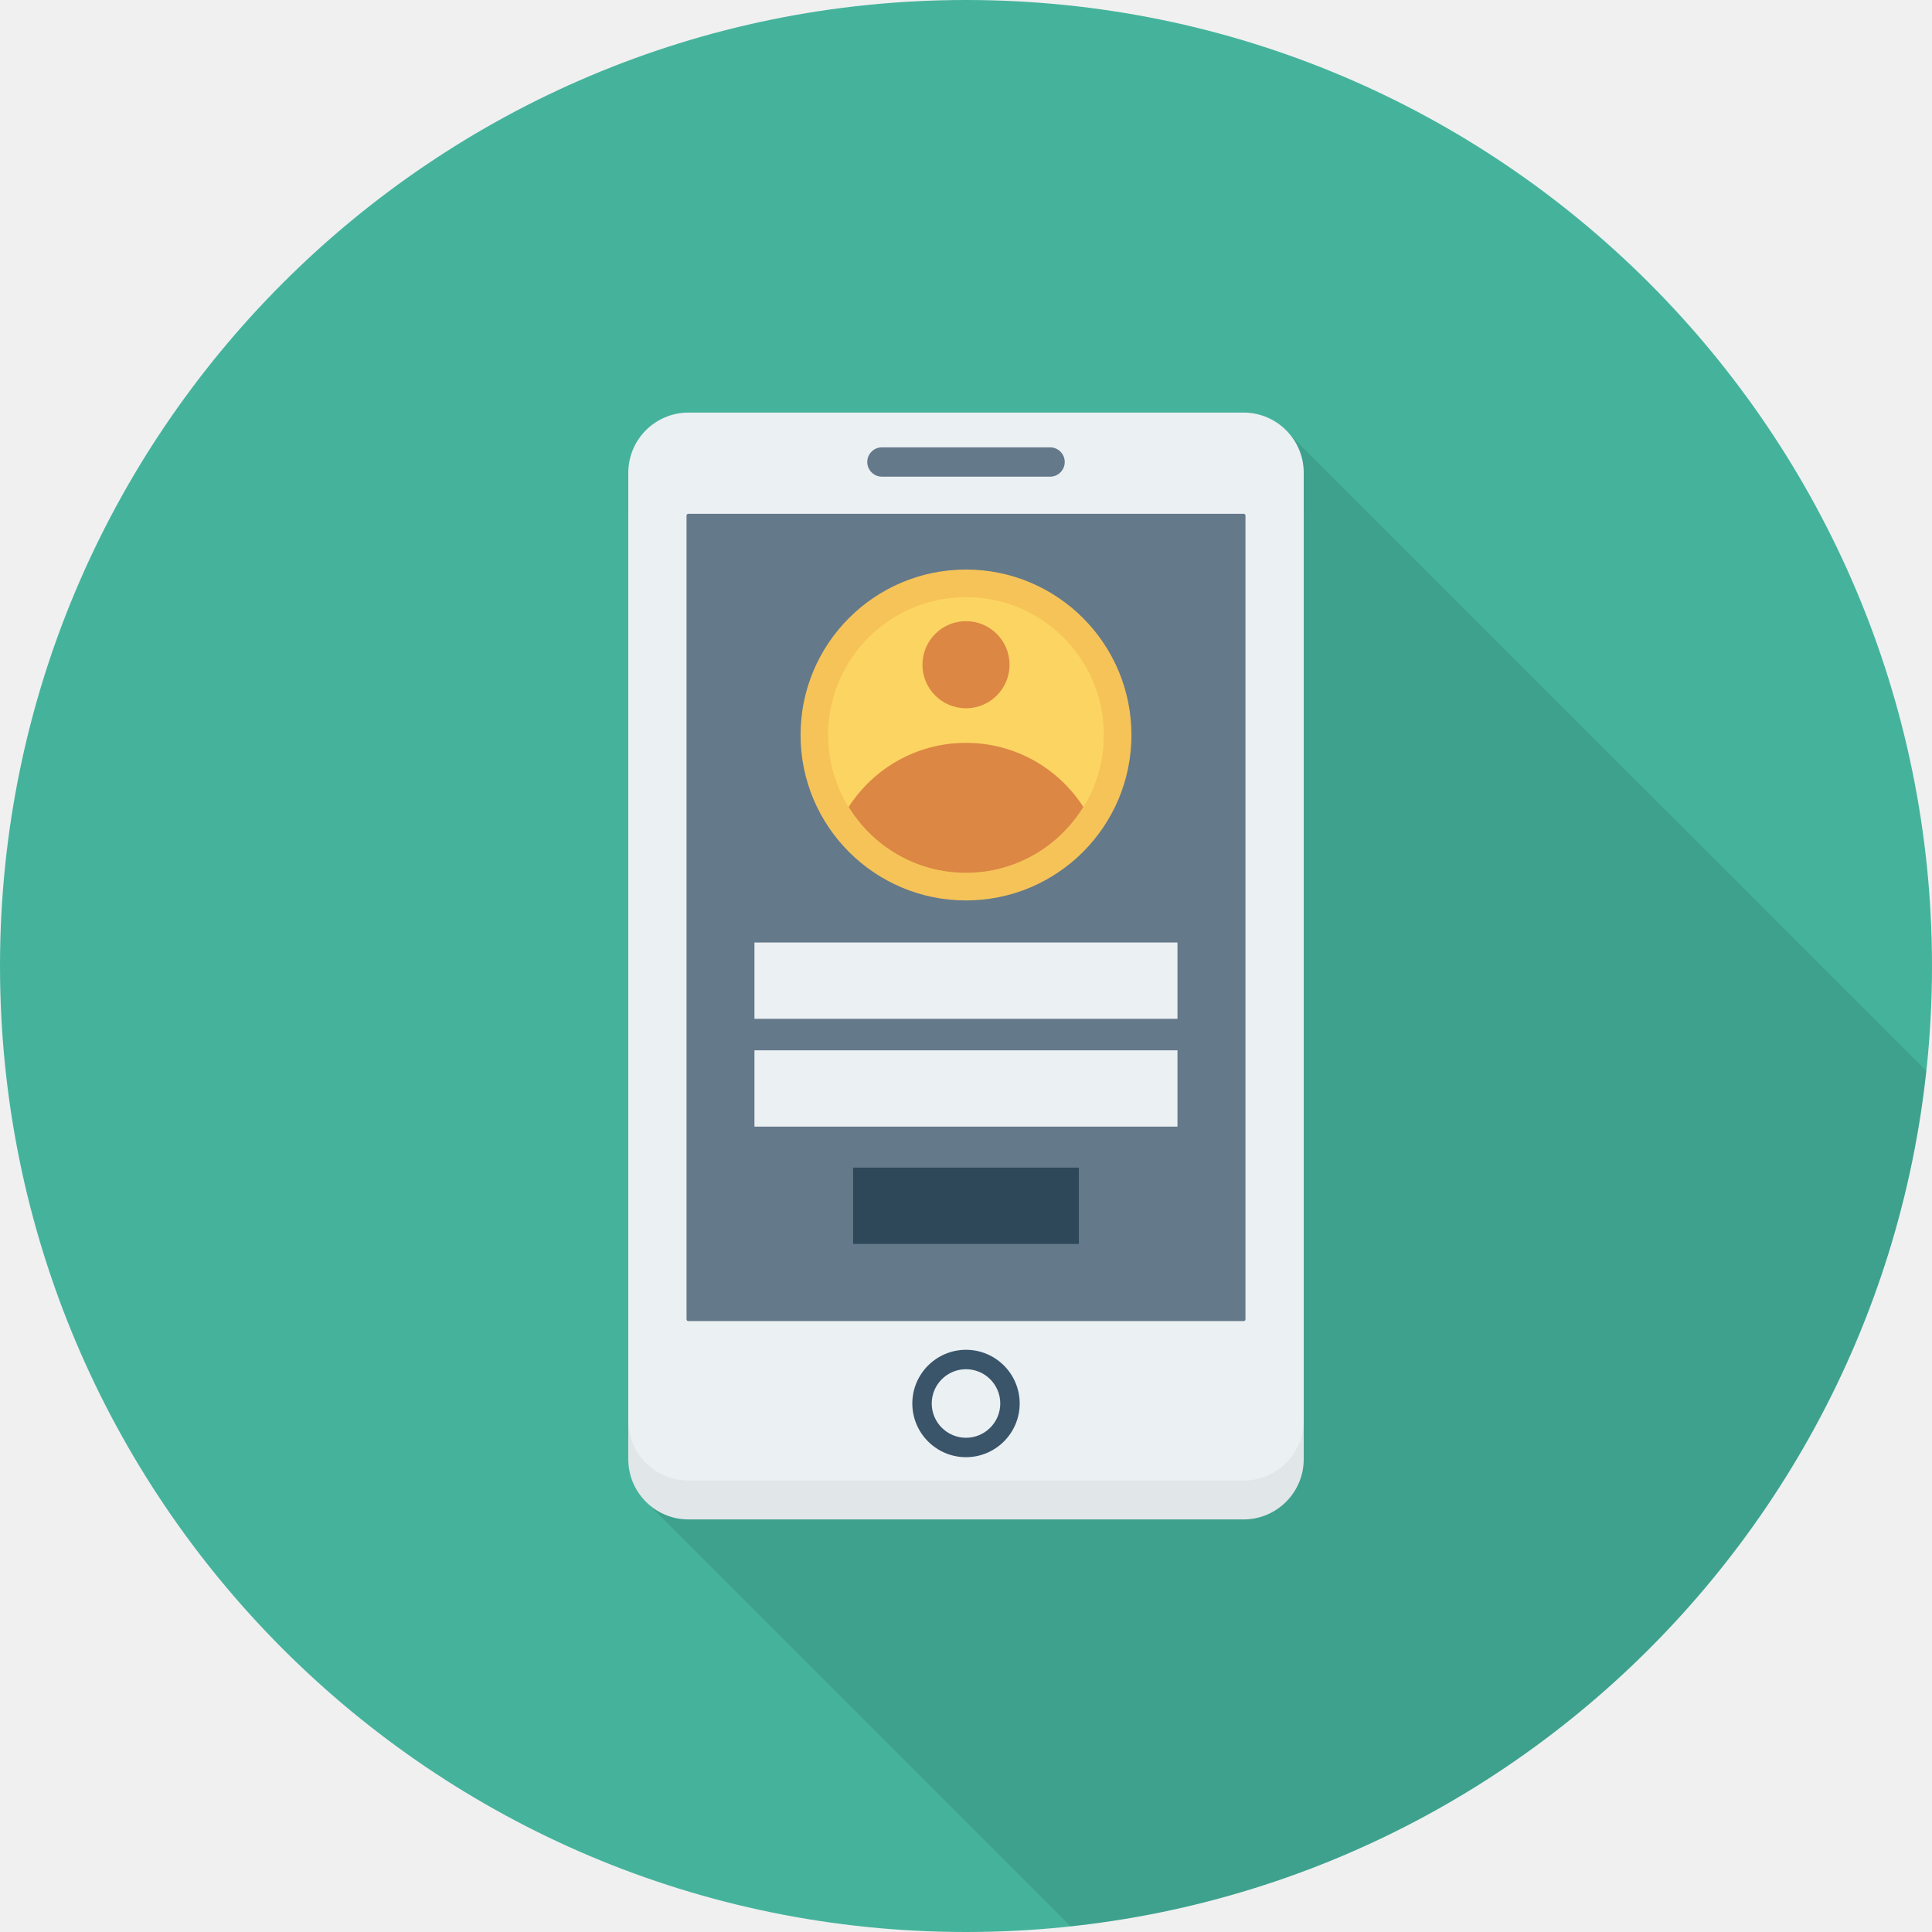
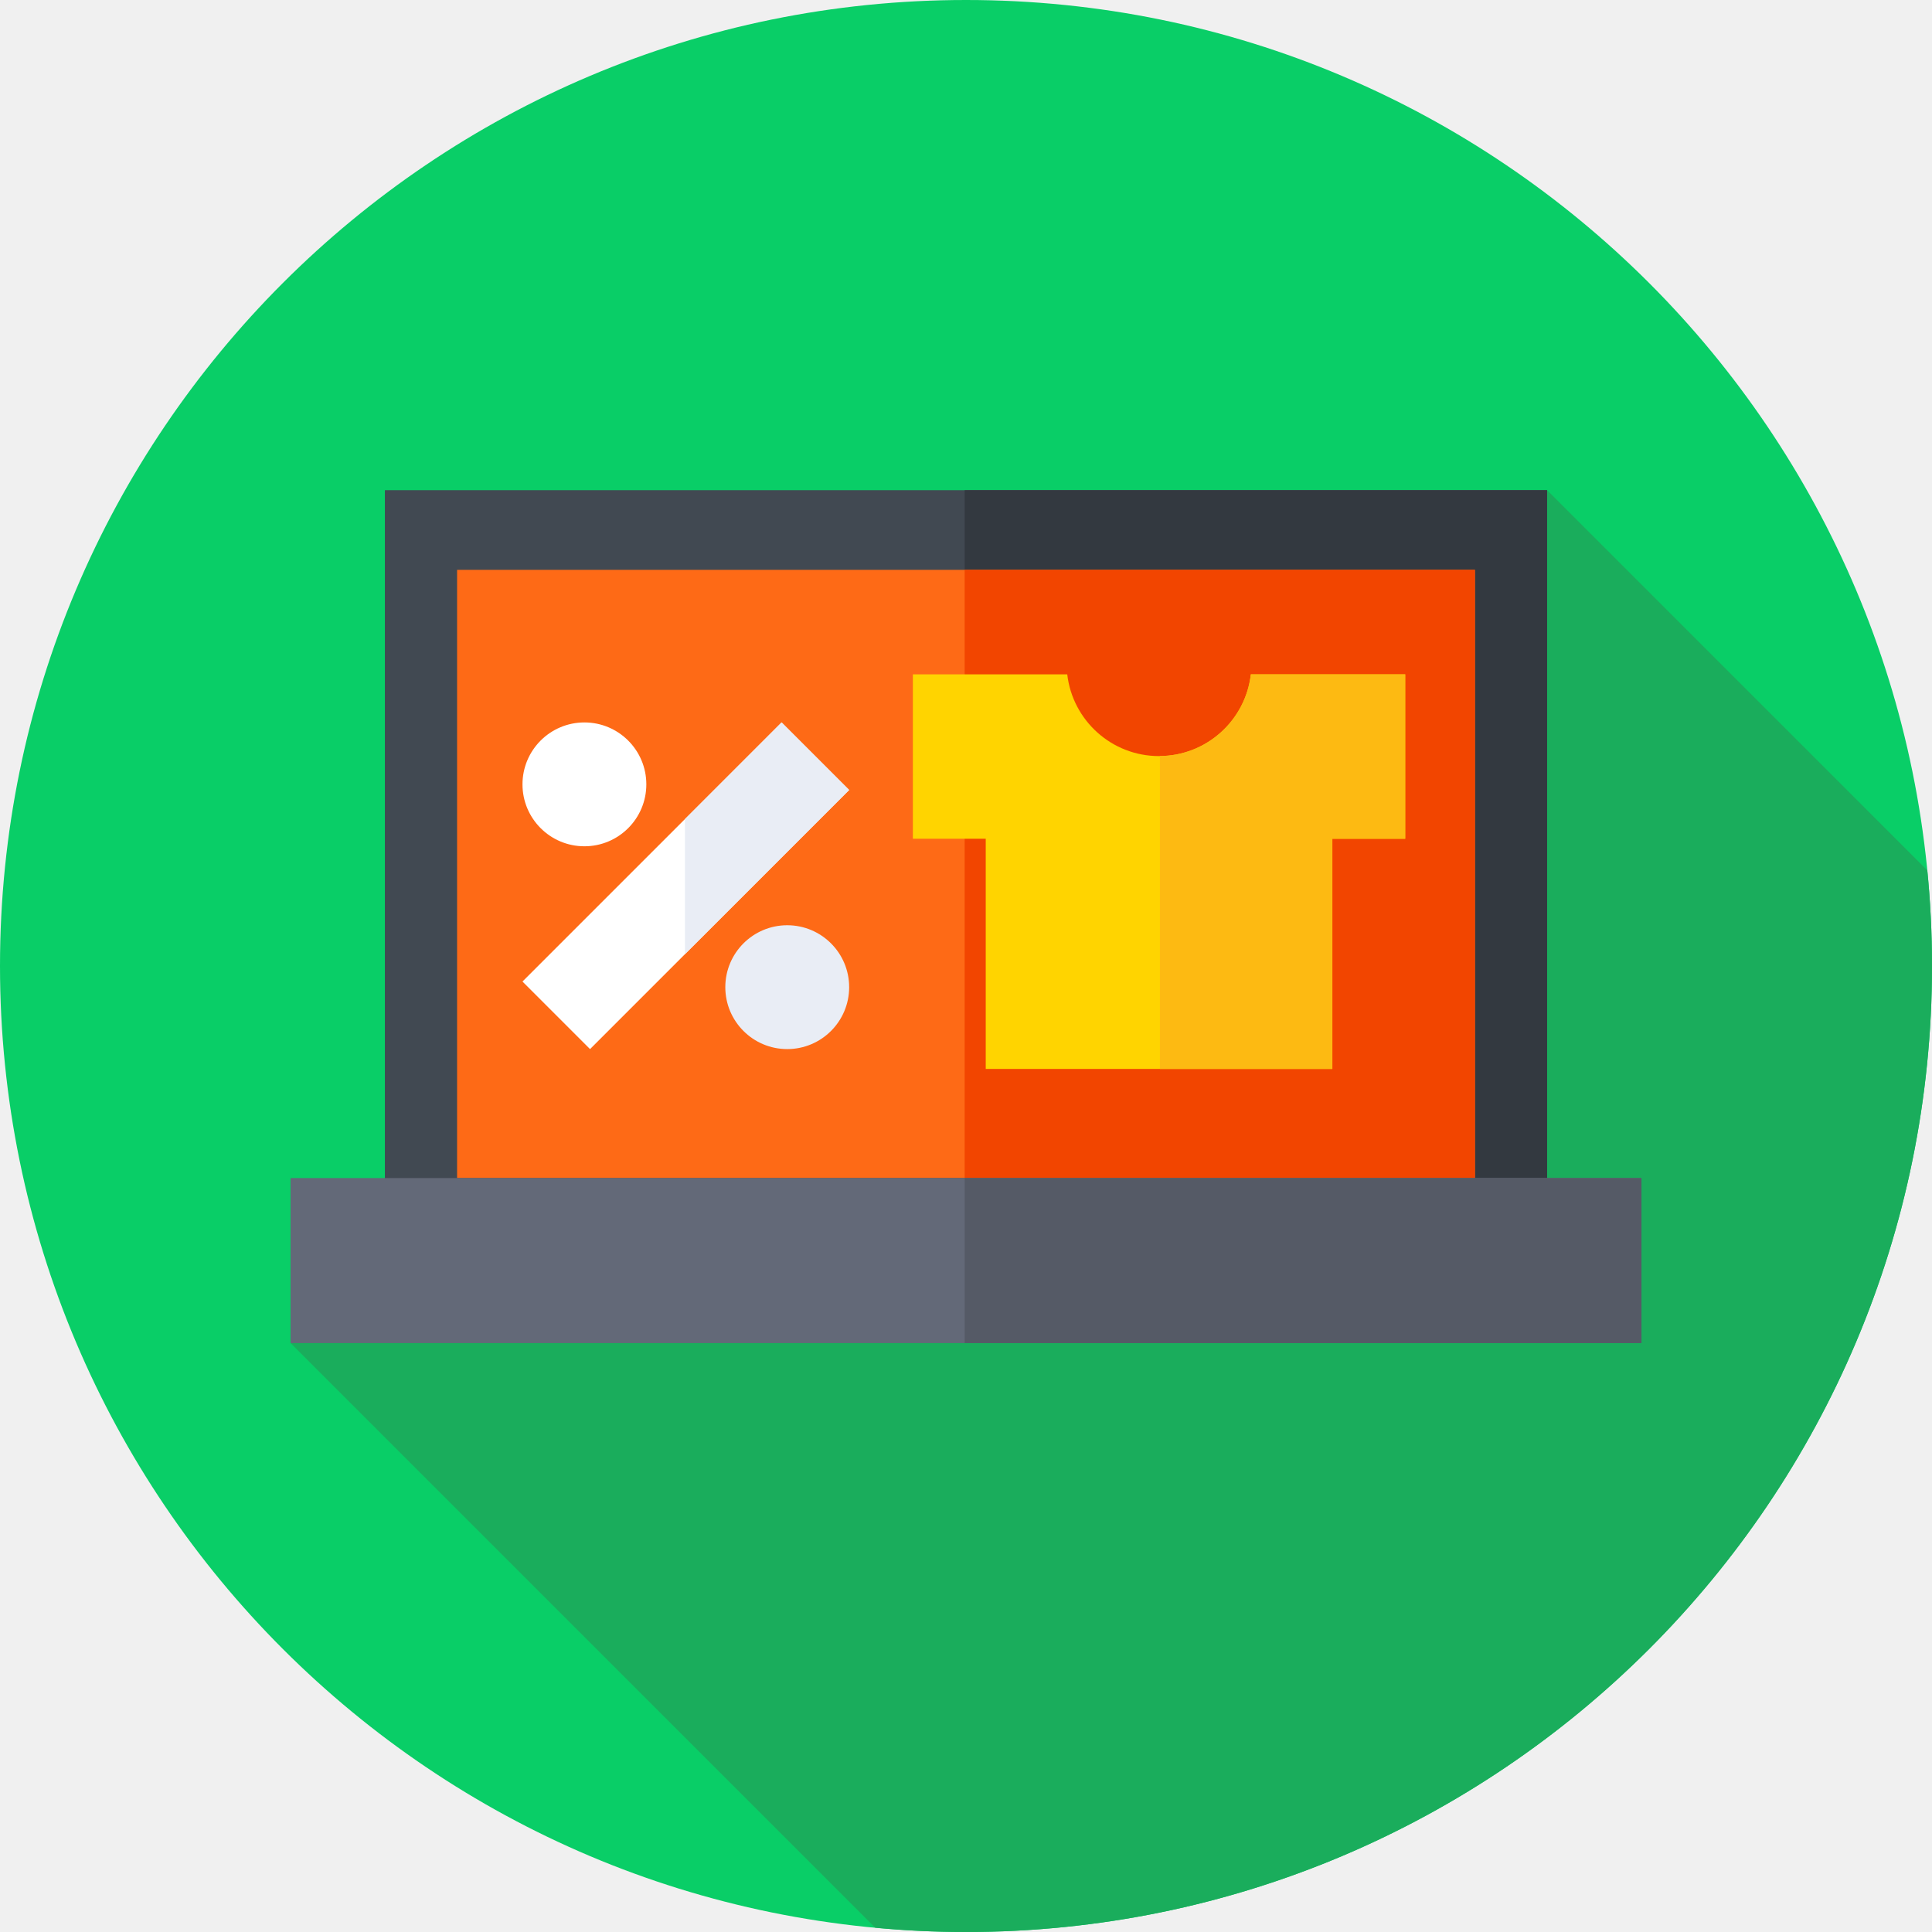
- <svg xmlns="http://www.w3.org/2000/svg" version="1.1" id="Capa_1" x="0px" y="0px" viewBox="0 0 491.52 491.52" style="enable-background:new 0 0 491.52 491.52;" xml:space="preserve">
-   <circle style="fill:#45B39C;" cx="245.76" cy="245.76" r="245.76" />
-   <path style="opacity:0.1;enable-background:new    ;" d="M328.141,110.489c-2.816-3.379-7.066-5.529-11.776-5.529h-141.21  c-8.448,0-15.309,6.861-15.309,15.309v250.983c0,4.403,1.895,8.397,4.915,11.213l107.6,107.6  C386.817,477.74,477.71,386.86,490.057,272.413L328.141,110.541V110.489z" />
-   <path style="fill:#E1E6E9;" d="M316.361,114.841H175.159c-8.46,0-15.319,6.859-15.319,15.319v241.081  c0,8.461,6.859,15.319,15.319,15.319h141.202c8.461,0,15.319-6.858,15.319-15.319V130.16  C331.68,121.699,324.822,114.841,316.361,114.841z" />
-   <path style="fill:#EBF0F3;" d="M316.361,104.96H175.159c-8.46,0-15.319,6.859-15.319,15.319V361.36  c0,8.461,6.859,15.319,15.319,15.319h141.202c8.461,0,15.319-6.858,15.319-15.319V120.279  C331.68,111.819,324.822,104.96,316.361,104.96z" />
-   <path style="fill:#64798A;" d="M175.157,336.097c-0.275,0-0.497-0.188-0.497-0.422V131.142c0-0.233,0.222-0.424,0.497-0.424h141.205  c0.275,0,0.497,0.19,0.497,0.424v204.533c0,0.233-0.222,0.422-0.497,0.422H175.157z" />
-   <path style="fill:#3A556A;" d="M245.76,370.723c-7.531,0-13.658-6.127-13.658-13.661s6.127-13.661,13.658-13.661  s13.658,6.127,13.658,13.661C259.418,364.596,253.291,370.723,245.76,370.723z M245.76,348.342c-4.805,0-8.718,3.913-8.718,8.72  c0,4.808,3.913,8.72,8.718,8.72c4.805,0,8.718-3.913,8.718-8.72S250.565,348.342,245.76,348.342z" />
-   <path style="fill:#64798A;" d="M267.148,121.268h-42.776c-2.06,0-3.73-1.67-3.73-3.73l0,0c0-2.06,1.67-3.73,3.73-3.73h42.776  c2.06,0,3.73,1.67,3.73,3.73l0,0C270.879,119.598,269.208,121.268,267.148,121.268z" />
-   <circle style="fill:#F6C358;" cx="245.76" cy="186.99" r="42.09" />
-   <circle style="fill:#FCD462;" cx="245.76" cy="186.99" r="35.07" />
-   <g>
-     <path style="fill:#DC8744;" d="M245.76,222.051c12.641,0,23.686-6.711,29.856-16.742c-6.313-9.813-17.32-16.32-29.856-16.32   s-23.543,6.506-29.856,16.32C222.074,215.34,233.119,222.051,245.76,222.051z" />
-     <circle style="fill:#DC8744;" cx="245.76" cy="169.11" r="11.08" />
-   </g>
-   <g>
-     <rect x="191.94" y="239.78" style="fill:#EBF0F3;" width="107.62" height="19.415" />
-     <rect x="191.94" y="267.21" style="fill:#EBF0F3;" width="107.62" height="19.415" />
-   </g>
-   <rect x="217.04" y="297.06" style="fill:#2F4859;" width="57.43" height="19.415" />
-   <g>
- </g>
-   <g>
- </g>
-   <g>
- </g>
-   <g>
- </g>
-   <g>
- </g>
-   <g>
- </g>
-   <g>
- </g>
-   <g>
- </g>
-   <g>
- </g>
-   <g>
- </g>
-   <g>
- </g>
-   <g>
- </g>
-   <g>
- </g>
-   <g>
- </g>
-   <g>
- </g>
+ <svg xmlns="http://www.w3.org/2000/svg" height="512pt" viewBox="0 0 512 512" width="512pt">
+   <path d="m512 256c0 141.387-114.613 256-256 256s-256-114.613-256-256 114.613-256 256-256 256 114.613 256 256zm0 0" fill="#09ce67" />
+   <path d="m512 256c0-8.555-.43-17.008-1.246-25.344l-100.754-100.754-333 226.023 154.938 154.938c7.922.742 15.945 1.137 24.062 1.137 141.387 0 256-114.613 256-256zm0 0" fill="#1aad5c" />
+   <path d="m102 129.902h308v209.664h-308zm0 0" fill="#414952" />
+   <path d="m255.645 129.902h154.355v209.668h-154.355zm0 0" fill="#333940" />
+   <path d="m121.133 151.016h269.734v161.184h-269.734zm0 0" fill="#fe6a16" />
+   <path d="m255.645 151.016h135.223v161.184h-135.223zm0 0" fill="#f24500" />
+   <path d="m77 312.199h358v43.727h-358zm0 0" fill="#636978" />
+   <path d="m255.645 312.199h179.355v43.727h-179.355zm0 0" fill="#555a66" />
+   <path d="m331.488 178.703c-1.402 12.195-11.758 21.668-24.328 21.668-12.574 0-22.926-9.473-24.328-21.668h-40.914v43.574h19.312v61h91.855v-61h19.312v-43.574zm0 0" fill="#ffd400" />
+   <path d="m331.488 178.703c-1.395 12.121-11.633 21.539-24.098 21.656v82.918h45.695v-61h19.312v-43.574zm0 0" fill="#fdba12" />
+   <path d="m138.465 260.117 68.664-68.664 17.902 17.902-68.664 68.668zm0 0" fill="#fff" />
+   <path d="m207.133 191.449-25.613 25.617v35.805l43.516-43.516zm0 0" fill="#e9edf5" />
+   <path d="m171.285 207.863c0 9.062-7.348 16.41-16.41 16.41s-16.41-7.348-16.41-16.41 7.348-16.41 16.41-16.41 16.41 7.348 16.41 16.41zm0 0" fill="#fff" />
+   <path d="m225.035 261.609c0 9.062-7.348 16.41-16.41 16.41s-16.41-7.348-16.41-16.41 7.348-16.41 16.41-16.41 16.41 7.348 16.41 16.41zm0 0" fill="#e9edf5" />
</svg>
